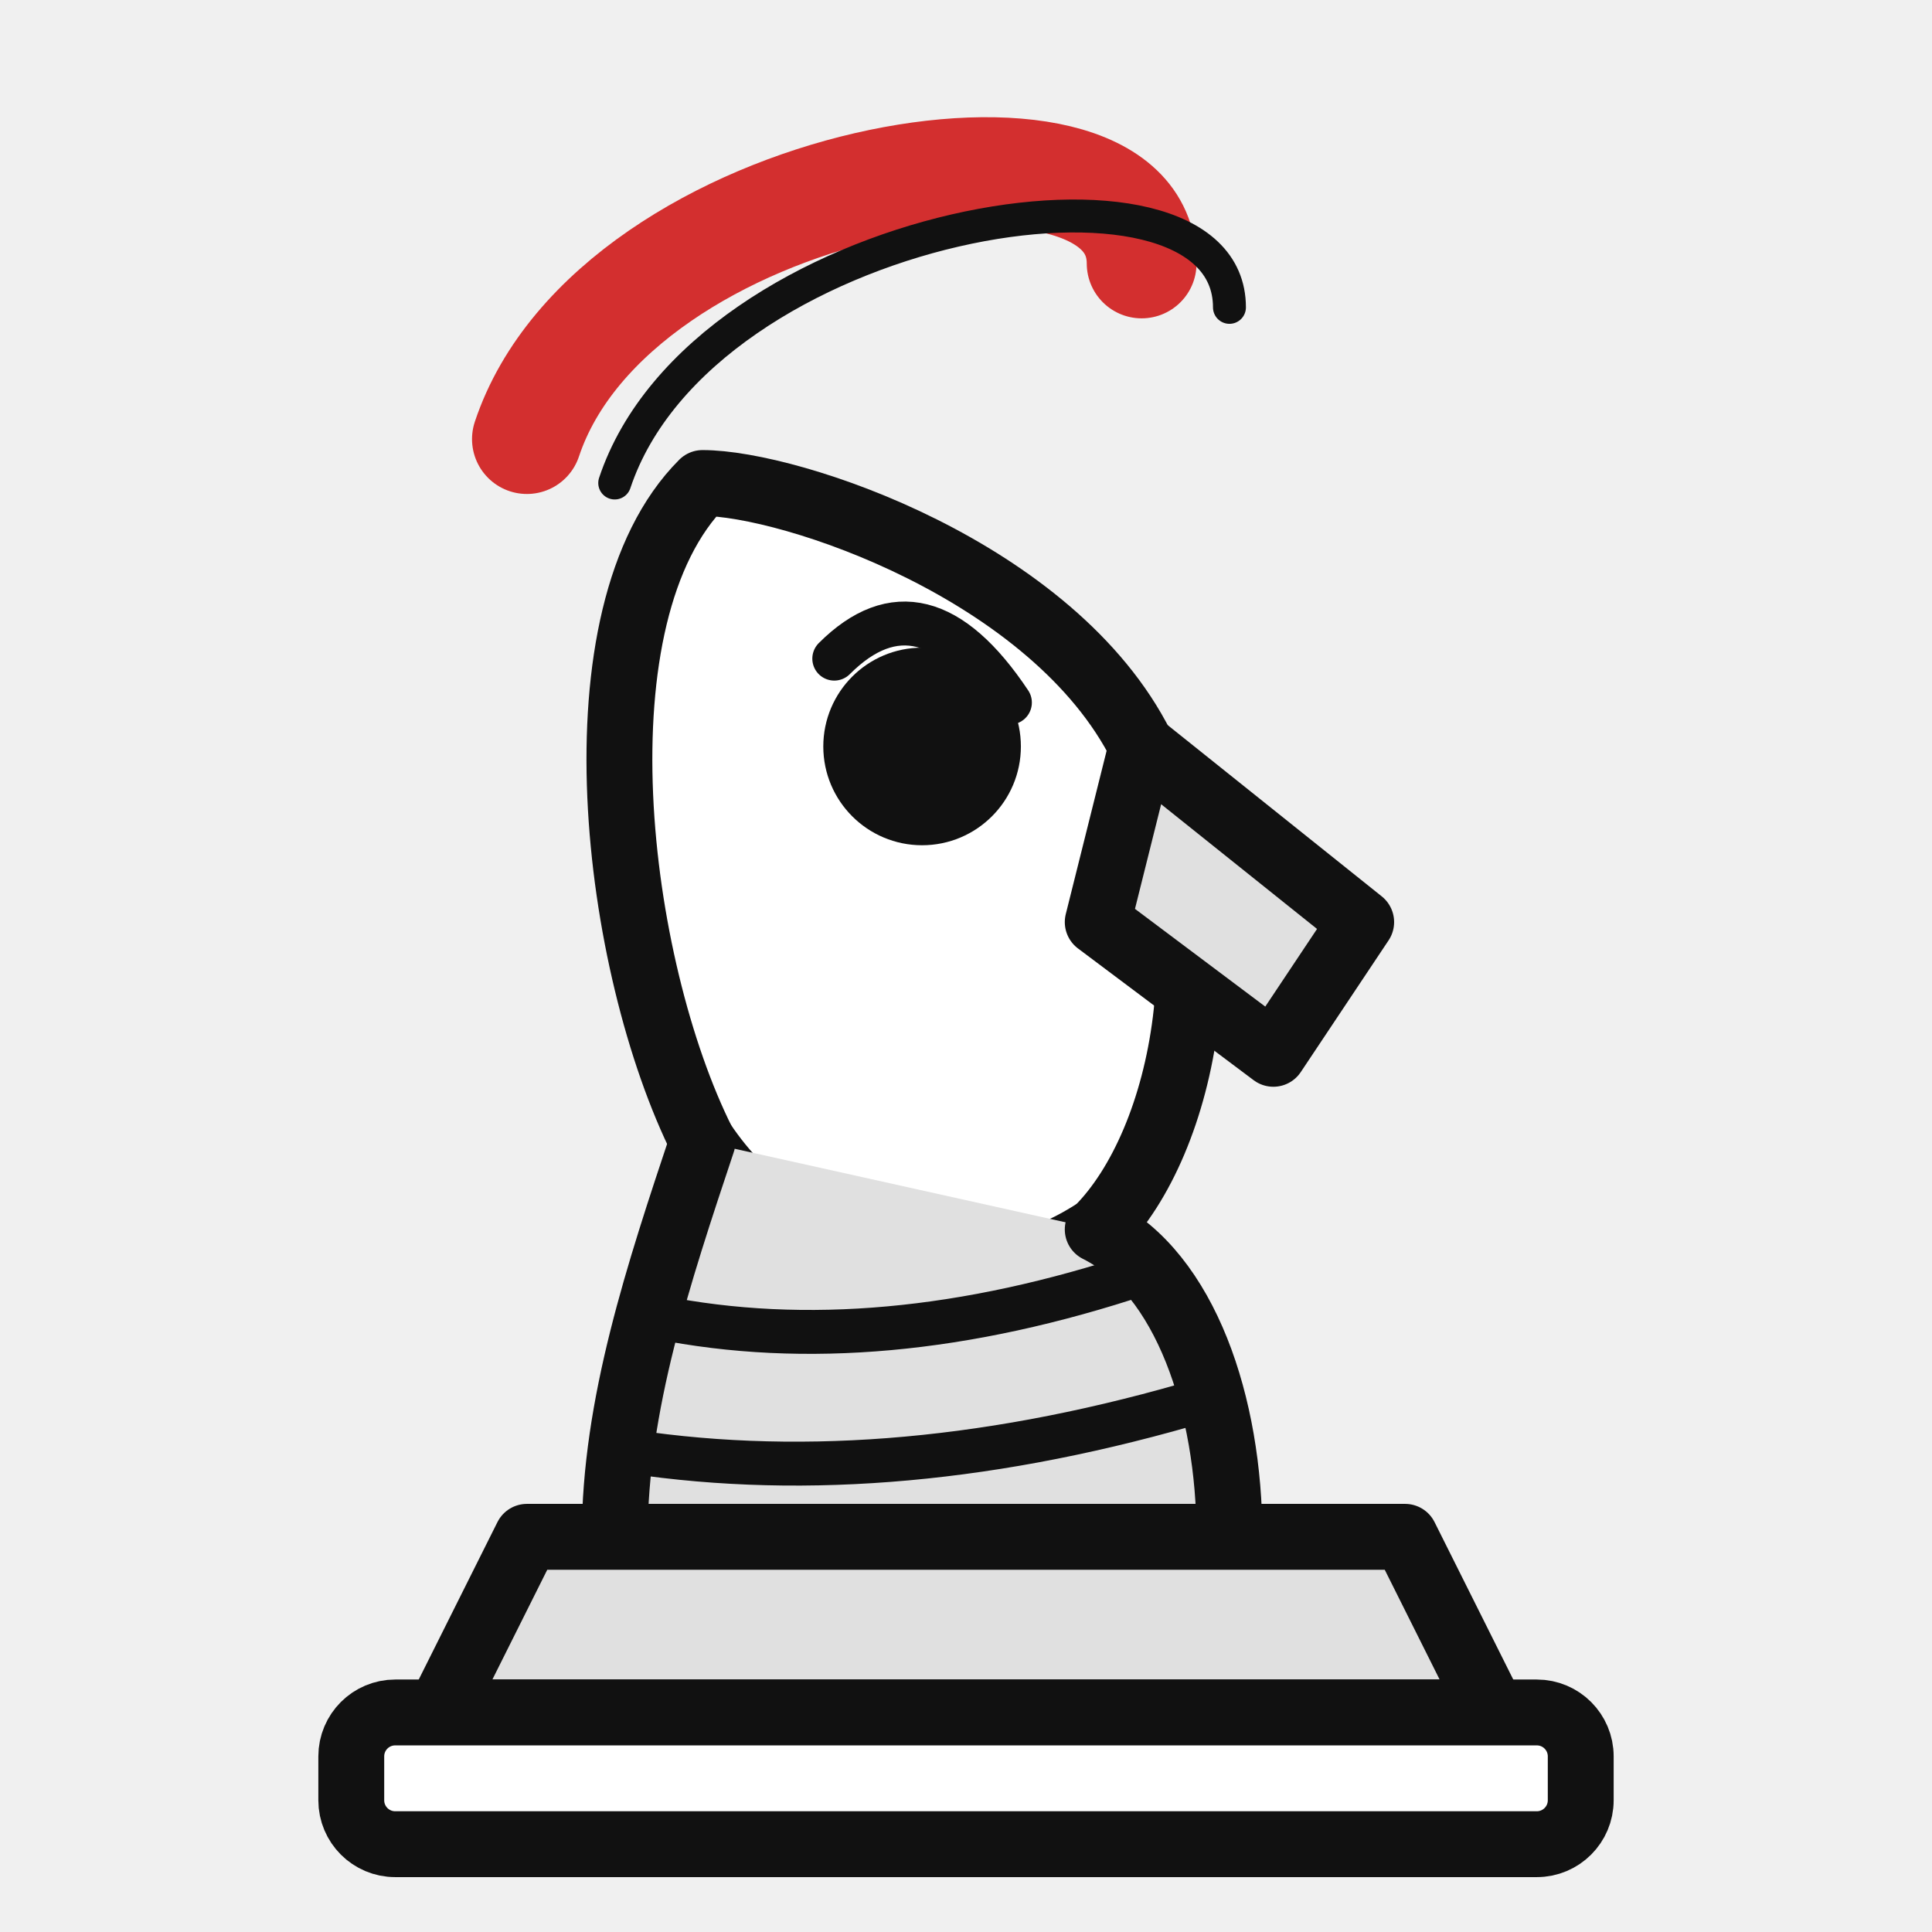
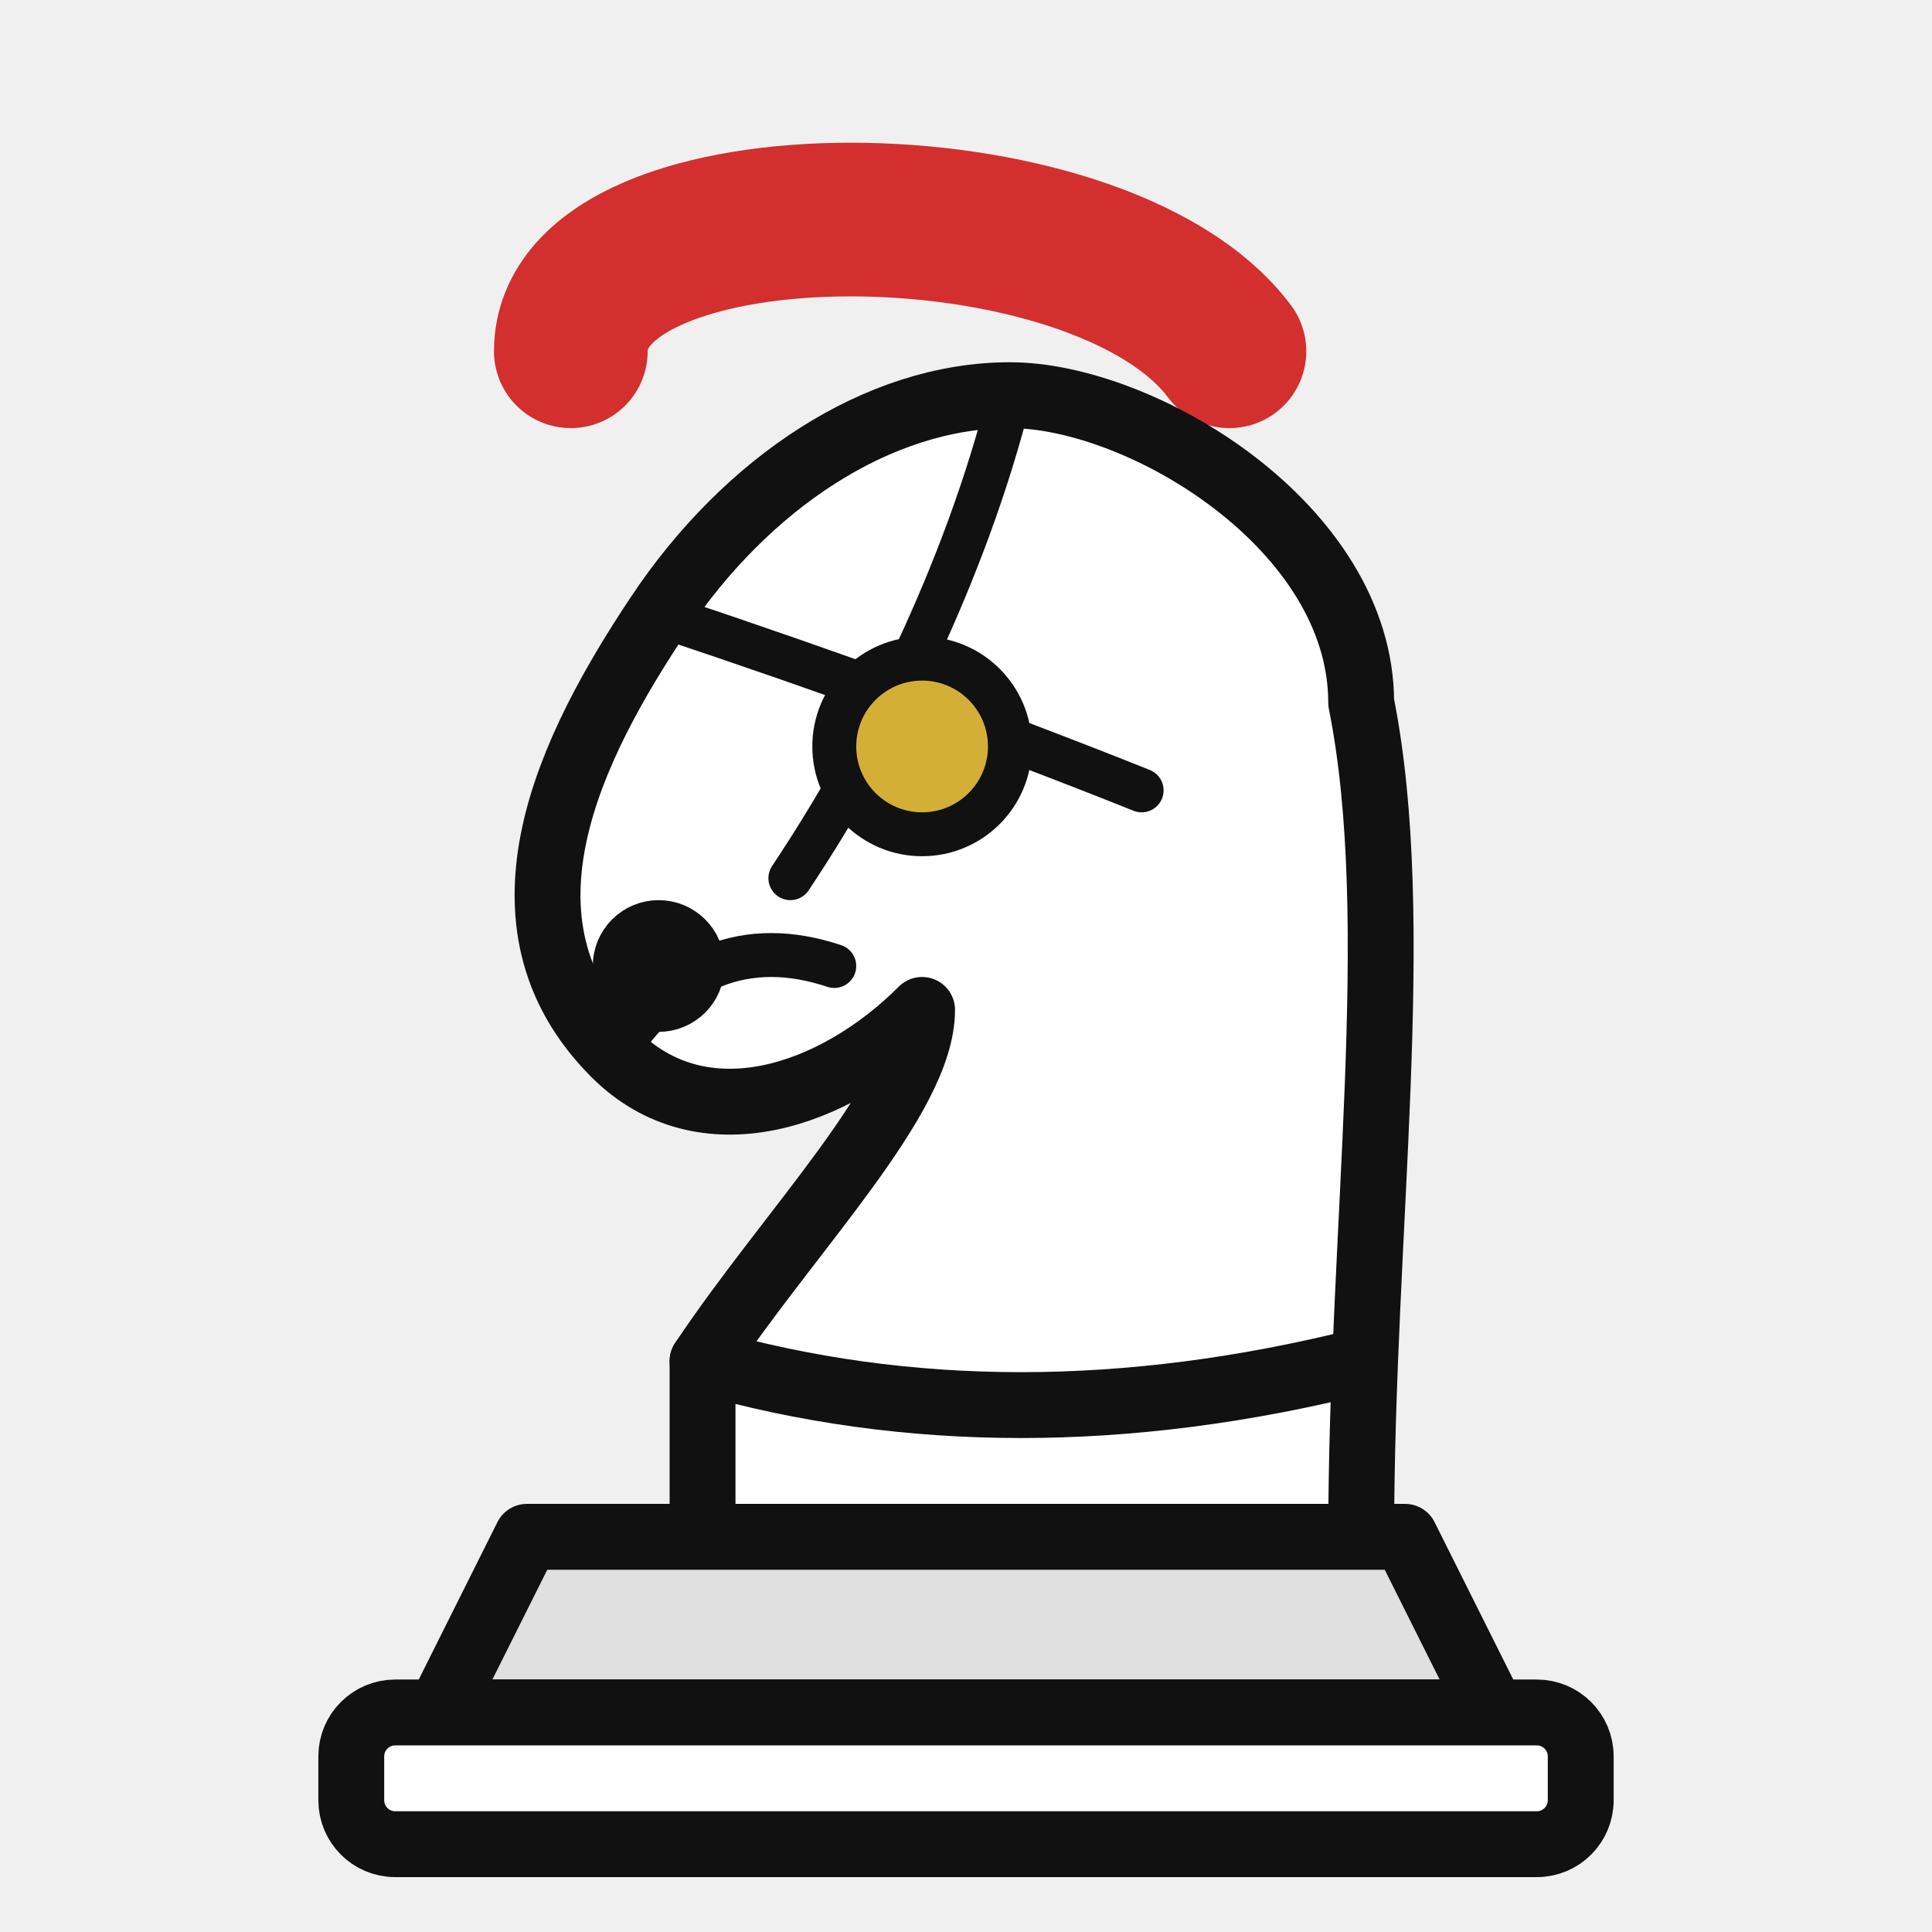
- <svg xmlns="http://www.w3.org/2000/svg" viewBox="0 0 44 44" width="100%" height="100%">
+ <svg xmlns="http://www.w3.org/2000/svg" viewBox="0 0 44 44" width="44" height="44">
  <g fill="none" stroke="#111111" stroke-width="1.5" stroke-linecap="round" stroke-linejoin="round">
-     <path d="M 26 6 C 26 2, 14 4, 12 10" stroke="#D32F2F" stroke-width="2.5" />
-     <path d="M 28 7 C 28 3, 16 5, 14 11" stroke="#111111" stroke-width="0.75" />
-     <path d="M 16 11 C 18 11, 24 13, 26 17 C 28 21, 27 26, 25 28 C 22 30, 18 29, 16 26 C 14 22, 13 14, 16 11 Z" fill="#FFFFFF" />
-     <path d="M 26 17 L 31 21 L 29 24 L 25 21 Z" fill="#E0E0E0" />
-     <circle cx="21" cy="17" r="1.5" fill="#111111" />
-     <path d="M 19 15 Q 21 13 23 16" stroke="#111111" stroke-width="1" />
-     <path d="M 16 26 C 15 29, 14 32, 14 35 L 28 35 C 28 32, 27 29, 25 28" fill="#E0E0E0" />
-     <path d="M 15 30 Q 20 31 26 29" stroke="#111111" stroke-width="1" />
-     <path d="M 14 33 Q 20 34 27 32" stroke="#111111" stroke-width="1" />
+     <path d="M 13 8 C 13 4, 25 4, 28 8" stroke="#D32F2F" stroke-width="3.5" />
+     <path d="M 31 16 C 31 12, 26 9, 23 9 C 20 9, 17 11, 15 14 C 13 17, 11 21, 14 24 C 16 26, 19 25, 21 23 C 21 25, 18 28, 16 31 L 16 35 L 31 35 C 31 28, 32 21, 31 16 Z" fill="#FFFFFF" />
+     <path d="M 14 24 Q 16 21 19 22" stroke="#111111" stroke-width="1" />
+     <circle cx="15" cy="22" r="0.75" fill="#111111" />
+     <path d="M 23 9 C 22 13, 20 17, 18 20" stroke="#111111" stroke-width="1" />
+     <path d="M 15 14 Q 21 16 26 18" stroke="#111111" stroke-width="1" />
+     <circle cx="21" cy="17" r="2" fill="#D4AF37" stroke="#111111" stroke-width="1" />
+     <path d="M 16 31 Q 23 33 31 31" stroke="#111111" stroke-width="1.5" />
    <path d="M 12 35 L 32 35 L 34 39 L 10 39 Z" fill="#E0E0E0" />
    <rect x="8" y="39" width="28" height="3" rx="1" fill="#FFFFFF" />
  </g>
</svg>
